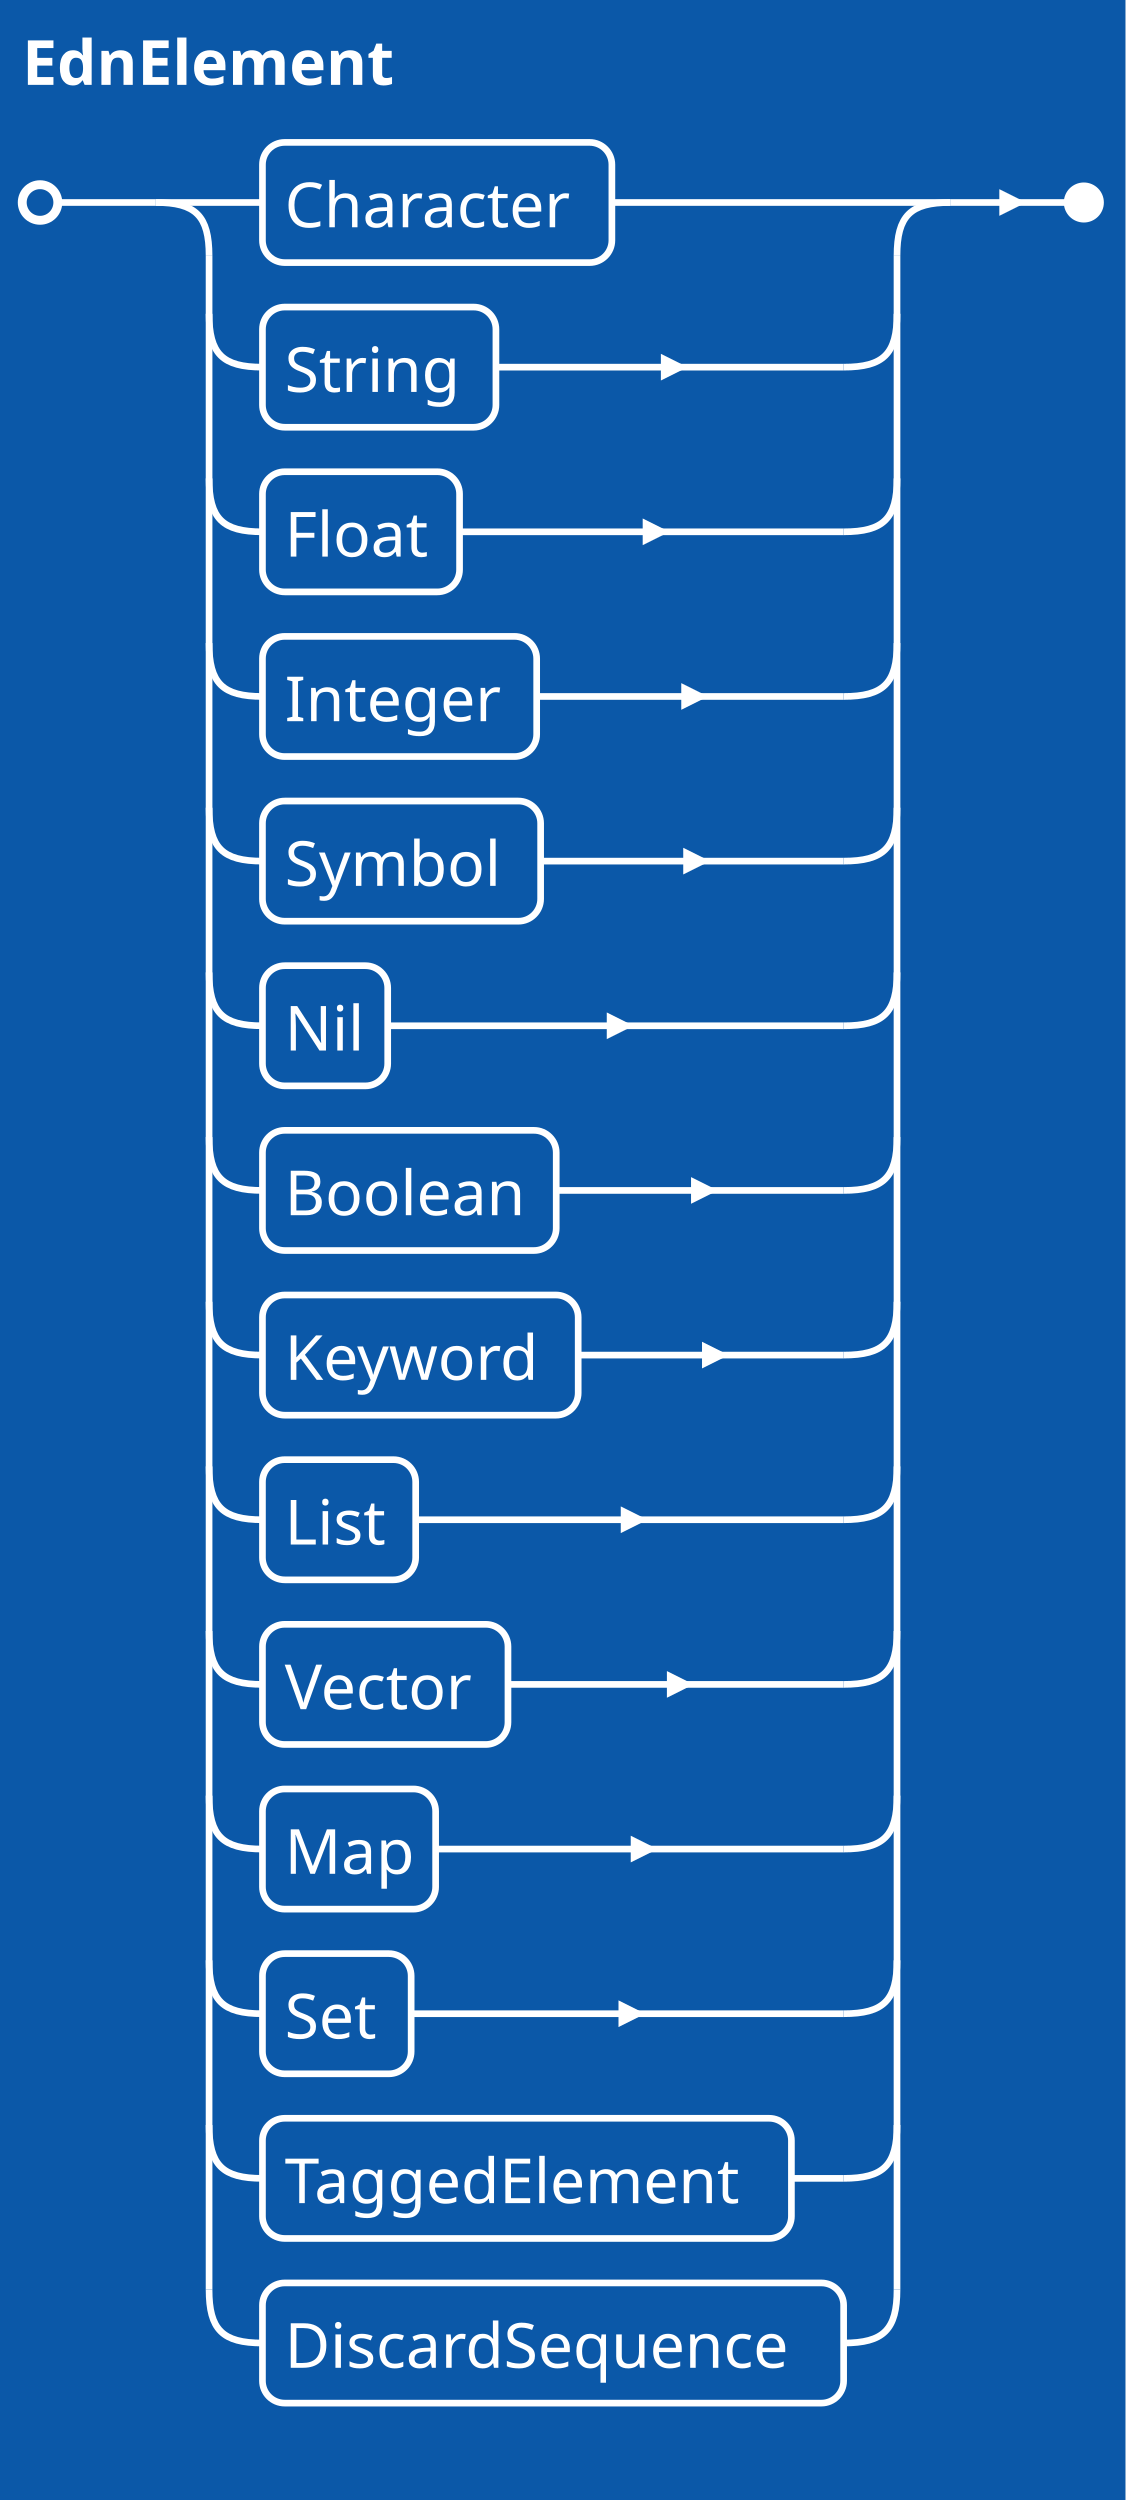
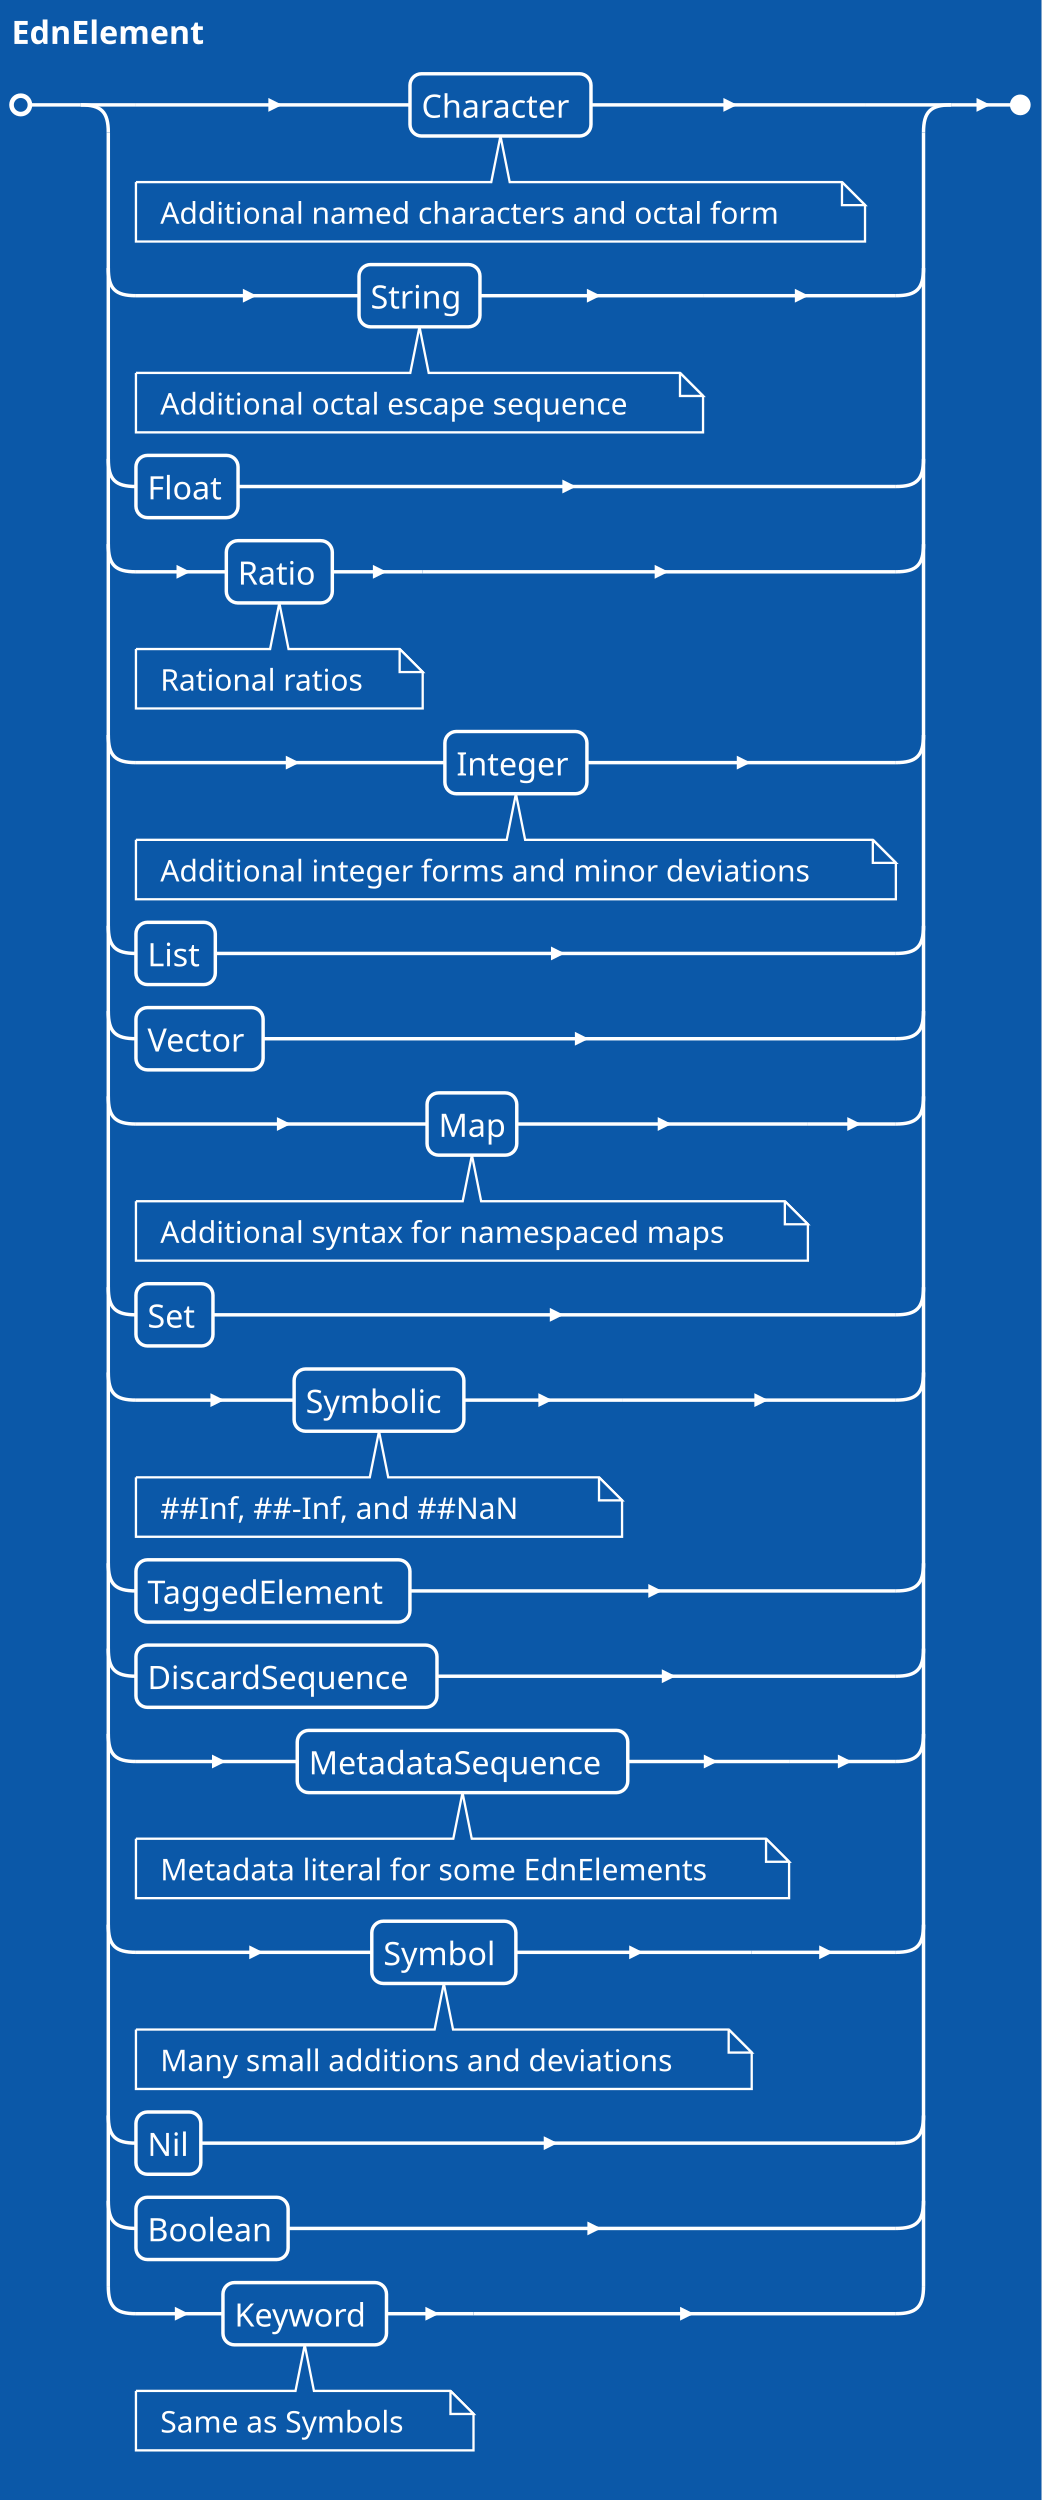
- <svg xmlns="http://www.w3.org/2000/svg" contentStyleType="text/css" data-diagram-type="EBNF" height="562px" preserveAspectRatio="none" style="width:253px;height:562px;background:#0B58A8;" version="1.1" viewBox="0 0 253 562" width="253px" zoomAndPan="magnify">
+ <svg xmlns="http://www.w3.org/2000/svg" contentStyleType="text/css" data-diagram-type="EBNF" height="1085px" preserveAspectRatio="none" style="width:452px;height:1085px;background:#0B58A8;" version="1.1" viewBox="0 0 452 1085" width="452px" zoomAndPan="magnify">
  <defs />
  <g>
-     <rect fill="#0B58A8" height="562" style="stroke:none;stroke-width:1;" width="253" x="0" y="0" />
+     <rect fill="#0B58A8" height="1085" style="stroke:none;stroke-width:1;" width="452" x="0" y="0" />
    <text fill="#FFFFFF" font-family="Verdana" font-size="14" font-weight="bold" lengthAdjust="spacing" textLength="93.434" x="5" y="19.075">EdnElement</text>
-     <rect fill="#0B58A8" height="27.015" rx="5" ry="5" style="stroke:#FFFFFF;stroke-width:1.5;" width="78.551" x="59" y="32.015" />
-     <text fill="#FFFFFF" font-family="Verdana" font-size="14" lengthAdjust="spacing" textLength="68.551" x="64" y="51.09">Character</text>
+     <rect fill="#0B58A8" height="27.015" rx="5" ry="5" style="stroke:#FFFFFF;stroke-width:1.5;" width="78.551" x="177.935" y="32.015" />
+     <text fill="#FFFFFF" font-family="Verdana" font-size="14" lengthAdjust="spacing" textLength="68.551" x="182.935" y="51.09">Character</text>
+     <path d="M59,79.029 L59,104.829 A0,0 0 0 0 59,104.829 L375.42,104.829 A0,0 0 0 0 375.42,104.829 L375.42,89.029 L365.42,79.029 L221.21,79.029 L217.21,59.029 L213.21,79.029 L59,79.029 A0,0 0 0 0 59,79.029" fill="#0B58A8" style="stroke:#FFFFFF;stroke-width:1;" />
+     <path d="M365.42,79.029 L365.42,89.029 L375.42,89.029 L365.42,79.029" fill="#0B58A8" style="stroke:#FFFFFF;stroke-width:1;" />
+     <text fill="#FFFFFF" font-family="Verdana" font-size="13" lengthAdjust="spacing" textLength="286.279" x="69.57" y="97.099">Additional named characters and octal form</text>
+     <line style="stroke:#FFFFFF;stroke-width:1.5;" x1="59" x2="177.935" y1="45.522" y2="45.522" />
+     <path d="M116.467,45.522 L116.467,42.522 L122.467,45.522 L116.467,48.522 L116.467,45.522" fill="#FFFFFF" />
+     <line style="stroke:#FFFFFF;stroke-width:1.5;" x1="256.485" x2="375.42" y1="45.522" y2="45.522" />
+     <path d="M313.953,45.522 L313.953,42.522 L319.953,45.522 L313.953,48.522 L313.953,45.522" fill="#FFFFFF" />
    <line style="stroke:#FFFFFF;stroke-width:1.5;" x1="35" x2="59" y1="45.522" y2="45.522" />
-     <line style="stroke:#FFFFFF;stroke-width:1.5;" x1="137.551" x2="213.648" y1="45.522" y2="45.522" />
-     <rect fill="#0B58A8" height="27.015" rx="5" ry="5" style="stroke:#FFFFFF;stroke-width:1.5;" width="52.485" x="59" y="69.029" />
-     <text fill="#FFFFFF" font-family="Verdana" font-size="14" lengthAdjust="spacing" textLength="42.485" x="64" y="88.105">String</text>
-     <path d="M47,70.537 C47,79.537 50,82.537 59,82.537" fill="none" style="stroke:#FFFFFF;stroke-width:1.5;" />
-     <line style="stroke:#FFFFFF;stroke-width:1.5;" x1="111.485" x2="189.648" y1="82.537" y2="82.537" />
-     <path d="M148.566,82.537 L148.566,79.537 L154.566,82.537 L148.566,85.537 L148.566,82.537" fill="#FFFFFF" />
-     <path d="M201.648,70.537 C201.648,79.537 198.648,82.537 189.648,82.537" fill="none" style="stroke:#FFFFFF;stroke-width:1.5;" />
-     <rect fill="#0B58A8" height="27.015" rx="5" ry="5" style="stroke:#FFFFFF;stroke-width:1.5;" width="44.31" x="59" y="106.044" />
-     <text fill="#FFFFFF" font-family="Verdana" font-size="14" lengthAdjust="spacing" textLength="34.31" x="64" y="125.119">Float</text>
-     <path d="M47,107.551 C47,116.551 50,119.551 59,119.551" fill="none" style="stroke:#FFFFFF;stroke-width:1.5;" />
-     <line style="stroke:#FFFFFF;stroke-width:1.5;" x1="103.31" x2="189.648" y1="119.551" y2="119.551" />
-     <path d="M144.478,119.551 L144.478,116.551 L150.478,119.551 L144.478,122.551 L144.478,119.551" fill="#FFFFFF" />
-     <path d="M201.648,107.551 C201.648,116.551 198.648,119.551 189.648,119.551" fill="none" style="stroke:#FFFFFF;stroke-width:1.5;" />
-     <rect fill="#0B58A8" height="27.015" rx="5" ry="5" style="stroke:#FFFFFF;stroke-width:1.5;" width="61.645" x="59" y="143.059" />
-     <text fill="#FFFFFF" font-family="Verdana" font-size="14" lengthAdjust="spacing" textLength="51.645" x="64" y="162.134">Integer</text>
-     <path d="M47,144.566 C47,153.566 50,156.566 59,156.566" fill="none" style="stroke:#FFFFFF;stroke-width:1.5;" />
-     <line style="stroke:#FFFFFF;stroke-width:1.5;" x1="120.645" x2="189.648" y1="156.566" y2="156.566" />
-     <path d="M153.147,156.566 L153.147,153.566 L159.147,156.566 L153.147,159.566 L153.147,156.566" fill="#FFFFFF" />
-     <path d="M201.648,144.566 C201.648,153.566 198.648,156.566 189.648,156.566" fill="none" style="stroke:#FFFFFF;stroke-width:1.5;" />
-     <rect fill="#0B58A8" height="27.015" rx="5" ry="5" style="stroke:#FFFFFF;stroke-width:1.5;" width="62.534" x="59" y="180.073" />
-     <text fill="#FFFFFF" font-family="Verdana" font-size="14" lengthAdjust="spacing" textLength="52.534" x="64" y="199.148">Symbol</text>
-     <path d="M47,181.581 C47,190.581 50,193.581 59,193.581" fill="none" style="stroke:#FFFFFF;stroke-width:1.5;" />
-     <line style="stroke:#FFFFFF;stroke-width:1.5;" x1="121.534" x2="189.648" y1="193.581" y2="193.581" />
-     <path d="M153.591,193.581 L153.591,190.581 L159.591,193.581 L153.591,196.581 L153.591,193.581" fill="#FFFFFF" />
-     <path d="M201.648,181.581 C201.648,190.581 198.648,193.581 189.648,193.581" fill="none" style="stroke:#FFFFFF;stroke-width:1.5;" />
-     <rect fill="#0B58A8" height="27.015" rx="5" ry="5" style="stroke:#FFFFFF;stroke-width:1.5;" width="28.156" x="59" y="217.088" />
-     <text fill="#FFFFFF" font-family="Verdana" font-size="14" lengthAdjust="spacing" textLength="18.156" x="64" y="236.163">Nil</text>
-     <path d="M47,218.595 C47,227.595 50,230.595 59,230.595" fill="none" style="stroke:#FFFFFF;stroke-width:1.5;" />
-     <line style="stroke:#FFFFFF;stroke-width:1.5;" x1="87.156" x2="189.648" y1="230.595" y2="230.595" />
-     <path d="M136.402,230.595 L136.402,227.595 L142.402,230.595 L136.402,233.595 L136.402,230.595" fill="#FFFFFF" />
-     <path d="M201.648,218.595 C201.648,227.595 198.648,230.595 189.648,230.595" fill="none" style="stroke:#FFFFFF;stroke-width:1.5;" />
-     <rect fill="#0B58A8" height="27.015" rx="5" ry="5" style="stroke:#FFFFFF;stroke-width:1.5;" width="66.041" x="59" y="254.102" />
-     <text fill="#FFFFFF" font-family="Verdana" font-size="14" lengthAdjust="spacing" textLength="56.041" x="64" y="273.178">Boolean</text>
-     <path d="M47,255.61 C47,264.61 50,267.61 59,267.61" fill="none" style="stroke:#FFFFFF;stroke-width:1.5;" />
-     <line style="stroke:#FFFFFF;stroke-width:1.5;" x1="125.041" x2="189.648" y1="267.61" y2="267.61" />
-     <path d="M155.344,267.61 L155.344,264.61 L161.344,267.61 L155.344,270.61 L155.344,267.61" fill="#FFFFFF" />
-     <path d="M201.648,255.61 C201.648,264.61 198.648,267.61 189.648,267.61" fill="none" style="stroke:#FFFFFF;stroke-width:1.5;" />
-     <rect fill="#0B58A8" height="27.015" rx="5" ry="5" style="stroke:#FFFFFF;stroke-width:1.5;" width="70.977" x="59" y="291.117" />
-     <text fill="#FFFFFF" font-family="Verdana" font-size="14" lengthAdjust="spacing" textLength="60.977" x="64" y="310.192">Keyword</text>
-     <path d="M47,292.625 C47,301.625 50,304.625 59,304.625" fill="none" style="stroke:#FFFFFF;stroke-width:1.5;" />
-     <line style="stroke:#FFFFFF;stroke-width:1.5;" x1="129.977" x2="189.648" y1="304.625" y2="304.625" />
-     <path d="M157.812,304.625 L157.812,301.625 L163.812,304.625 L157.812,307.625 L157.812,304.625" fill="#FFFFFF" />
-     <path d="M201.648,292.625 C201.648,301.625 198.648,304.625 189.648,304.625" fill="none" style="stroke:#FFFFFF;stroke-width:1.5;" />
-     <rect fill="#0B58A8" height="27.015" rx="5" ry="5" style="stroke:#FFFFFF;stroke-width:1.5;" width="34.445" x="59" y="328.132" />
-     <text fill="#FFFFFF" font-family="Verdana" font-size="14" lengthAdjust="spacing" textLength="24.445" x="64" y="347.207">List</text>
-     <path d="M47,329.639 C47,338.639 50,341.639 59,341.639" fill="none" style="stroke:#FFFFFF;stroke-width:1.5;" />
-     <line style="stroke:#FFFFFF;stroke-width:1.5;" x1="93.445" x2="189.648" y1="341.639" y2="341.639" />
-     <path d="M139.546,341.639 L139.546,338.639 L145.546,341.639 L139.546,344.639 L139.546,341.639" fill="#FFFFFF" />
-     <path d="M201.648,329.639 C201.648,338.639 198.648,341.639 189.648,341.639" fill="none" style="stroke:#FFFFFF;stroke-width:1.5;" />
-     <rect fill="#0B58A8" height="27.015" rx="5" ry="5" style="stroke:#FFFFFF;stroke-width:1.5;" width="55.192" x="59" y="365.147" />
-     <text fill="#FFFFFF" font-family="Verdana" font-size="14" lengthAdjust="spacing" textLength="45.192" x="64" y="384.222">Vector</text>
-     <path d="M47,366.654 C47,375.654 50,378.654 59,378.654" fill="none" style="stroke:#FFFFFF;stroke-width:1.5;" />
-     <line style="stroke:#FFFFFF;stroke-width:1.5;" x1="114.192" x2="189.648" y1="378.654" y2="378.654" />
-     <path d="M149.92,378.654 L149.92,375.654 L155.92,378.654 L149.92,381.654 L149.92,378.654" fill="#FFFFFF" />
-     <path d="M201.648,366.654 C201.648,375.654 198.648,378.654 189.648,378.654" fill="none" style="stroke:#FFFFFF;stroke-width:1.5;" />
-     <rect fill="#0B58A8" height="27.015" rx="5" ry="5" style="stroke:#FFFFFF;stroke-width:1.5;" width="38.93" x="59" y="402.161" />
-     <text fill="#FFFFFF" font-family="Verdana" font-size="14" lengthAdjust="spacing" textLength="28.93" x="64" y="421.236">Map</text>
-     <path d="M47,403.668 C47,412.668 50,415.668 59,415.668" fill="none" style="stroke:#FFFFFF;stroke-width:1.5;" />
-     <line style="stroke:#FFFFFF;stroke-width:1.5;" x1="97.93" x2="189.648" y1="415.668" y2="415.668" />
-     <path d="M141.789,415.668 L141.789,412.668 L147.789,415.668 L141.789,418.668 L141.789,415.668" fill="#FFFFFF" />
-     <path d="M201.648,403.668 C201.648,412.668 198.648,415.668 189.648,415.668" fill="none" style="stroke:#FFFFFF;stroke-width:1.5;" />
-     <rect fill="#0B58A8" height="27.015" rx="5" ry="5" style="stroke:#FFFFFF;stroke-width:1.5;" width="33.427" x="59" y="439.176" />
-     <text fill="#FFFFFF" font-family="Verdana" font-size="14" lengthAdjust="spacing" textLength="23.427" x="64" y="458.251">Set</text>
-     <path d="M47,440.683 C47,449.683 50,452.683 59,452.683" fill="none" style="stroke:#FFFFFF;stroke-width:1.5;" />
-     <line style="stroke:#FFFFFF;stroke-width:1.5;" x1="92.427" x2="189.648" y1="452.683" y2="452.683" />
-     <path d="M139.037,452.683 L139.037,449.683 L145.037,452.683 L139.037,455.683 L139.037,452.683" fill="#FFFFFF" />
-     <path d="M201.648,440.683 C201.648,449.683 198.648,452.683 189.648,452.683" fill="none" style="stroke:#FFFFFF;stroke-width:1.5;" />
-     <rect fill="#0B58A8" height="27.015" rx="5" ry="5" style="stroke:#FFFFFF;stroke-width:1.5;" width="118.91" x="59" y="476.19" />
-     <text fill="#FFFFFF" font-family="Verdana" font-size="14" lengthAdjust="spacing" textLength="108.91" x="64" y="495.266">TaggedElement</text>
-     <path d="M47,477.698 C47,486.698 50,489.698 59,489.698" fill="none" style="stroke:#FFFFFF;stroke-width:1.5;" />
-     <line style="stroke:#FFFFFF;stroke-width:1.5;" x1="177.91" x2="189.648" y1="489.698" y2="489.698" />
-     <path d="M201.648,477.698 C201.648,486.698 198.648,489.698 189.648,489.698" fill="none" style="stroke:#FFFFFF;stroke-width:1.5;" />
-     <rect fill="#0B58A8" height="27.015" rx="5" ry="5" style="stroke:#FFFFFF;stroke-width:1.5;" width="130.648" x="59" y="513.205" />
-     <text fill="#FFFFFF" font-family="Verdana" font-size="14" lengthAdjust="spacing" textLength="120.647" x="64" y="532.28">DiscardSequence</text>
-     <line style="stroke:#FFFFFF;stroke-width:1.5;" x1="189.648" x2="189.648" y1="526.712" y2="526.712" />
-     <path d="M47,514.712 C47,523.712 50,526.712 59,526.712" fill="none" style="stroke:#FFFFFF;stroke-width:1.5;" />
-     <line style="stroke:#FFFFFF;stroke-width:1.5;" x1="47" x2="47" y1="57.522" y2="514.712" />
+     <line style="stroke:#FFFFFF;stroke-width:1.5;" x1="375.42" x2="412.807" y1="45.522" y2="45.522" />
+     <rect fill="#0B58A8" height="27.015" rx="5" ry="5" style="stroke:#FFFFFF;stroke-width:1.5;" width="52.485" x="155.817" y="114.829" />
+     <text fill="#FFFFFF" font-family="Verdana" font-size="14" lengthAdjust="spacing" textLength="42.485" x="160.817" y="133.904">String</text>
+     <path d="M59,161.843 L59,187.643 A0,0 0 0 0 59,187.643 L305.12,187.643 A0,0 0 0 0 305.12,187.643 L305.12,171.843 L295.12,161.843 L186.06,161.843 L182.06,141.843 L178.06,161.843 L59,161.843 A0,0 0 0 0 59,161.843" fill="#0B58A8" style="stroke:#FFFFFF;stroke-width:1;" />
+     <path d="M295.12,161.843 L295.12,171.843 L305.12,171.843 L295.12,161.843" fill="#0B58A8" style="stroke:#FFFFFF;stroke-width:1;" />
+     <text fill="#FFFFFF" font-family="Verdana" font-size="13" lengthAdjust="spacing" textLength="215.979" x="69.57" y="179.913">Additional octal escape sequence</text>
+     <line style="stroke:#FFFFFF;stroke-width:1.5;" x1="59" x2="155.817" y1="128.336" y2="128.336" />
+     <path d="M105.409,128.336 L105.409,125.336 L111.409,128.336 L105.409,131.336 L105.409,128.336" fill="#FFFFFF" />
+     <line style="stroke:#FFFFFF;stroke-width:1.5;" x1="208.303" x2="305.12" y1="128.336" y2="128.336" />
+     <path d="M254.711,128.336 L254.711,125.336 L260.711,128.336 L254.711,131.336 L254.711,128.336" fill="#FFFFFF" />
+     <path d="M47,116.336 C47,125.336 50,128.336 59,128.336" fill="none" style="stroke:#FFFFFF;stroke-width:1.5;" />
+     <line style="stroke:#FFFFFF;stroke-width:1.5;" x1="305.12" x2="388.807" y1="128.336" y2="128.336" />
+     <path d="M344.963,128.336 L344.963,125.336 L350.963,128.336 L344.963,131.336 L344.963,128.336" fill="#FFFFFF" />
+     <path d="M400.807,116.336 C400.807,125.336 397.807,128.336 388.807,128.336" fill="none" style="stroke:#FFFFFF;stroke-width:1.5;" />
+     <rect fill="#0B58A8" height="27.015" rx="5" ry="5" style="stroke:#FFFFFF;stroke-width:1.5;" width="44.31" x="59" y="197.643" />
+     <text fill="#FFFFFF" font-family="Verdana" font-size="14" lengthAdjust="spacing" textLength="34.31" x="64" y="216.718">Float</text>
+     <path d="M47,199.15 C47,208.15 50,211.15 59,211.15" fill="none" style="stroke:#FFFFFF;stroke-width:1.5;" />
+     <line style="stroke:#FFFFFF;stroke-width:1.5;" x1="103.31" x2="388.807" y1="211.15" y2="211.15" />
+     <path d="M244.058,211.15 L244.058,208.15 L250.058,211.15 L244.058,214.15 L244.058,211.15" fill="#FFFFFF" />
+     <path d="M400.807,199.15 C400.807,208.15 397.807,211.15 388.807,211.15" fill="none" style="stroke:#FFFFFF;stroke-width:1.5;" />
+     <rect fill="#0B58A8" height="27.015" rx="5" ry="5" style="stroke:#FFFFFF;stroke-width:1.5;" width="45.998" x="98.225" y="234.657" />
+     <text fill="#FFFFFF" font-family="Verdana" font-size="14" lengthAdjust="spacing" textLength="35.998" x="103.225" y="253.732">Ratio</text>
+     <path d="M59,281.672 L59,307.471 A0,0 0 0 0 59,307.471 L183.448,307.471 A0,0 0 0 0 183.448,307.471 L183.448,291.672 L173.448,281.672 L125.224,281.672 L121.224,261.672 L117.224,281.672 L59,281.672 A0,0 0 0 0 59,281.672" fill="#0B58A8" style="stroke:#FFFFFF;stroke-width:1;" />
+     <path d="M173.448,281.672 L173.448,291.672 L183.448,291.672 L173.448,281.672" fill="#0B58A8" style="stroke:#FFFFFF;stroke-width:1;" />
+     <text fill="#FFFFFF" font-family="Verdana" font-size="13" lengthAdjust="spacing" textLength="94.307" x="69.57" y="299.742">Rational ratios</text>
+     <line style="stroke:#FFFFFF;stroke-width:1.5;" x1="59" x2="98.225" y1="248.165" y2="248.165" />
+     <path d="M76.612,248.165 L76.612,245.165 L82.612,248.165 L76.612,251.165 L76.612,248.165" fill="#FFFFFF" />
+     <line style="stroke:#FFFFFF;stroke-width:1.5;" x1="144.223" x2="183.448" y1="248.165" y2="248.165" />
+     <path d="M161.835,248.165 L161.835,245.165 L167.835,248.165 L161.835,251.165 L161.835,248.165" fill="#FFFFFF" />
+     <path d="M47,236.165 C47,245.165 50,248.165 59,248.165" fill="none" style="stroke:#FFFFFF;stroke-width:1.5;" />
+     <line style="stroke:#FFFFFF;stroke-width:1.5;" x1="183.448" x2="388.807" y1="248.165" y2="248.165" />
+     <path d="M284.127,248.165 L284.127,245.165 L290.127,248.165 L284.127,251.165 L284.127,248.165" fill="#FFFFFF" />
+     <path d="M400.807,236.165 C400.807,245.165 397.807,248.165 388.807,248.165" fill="none" style="stroke:#FFFFFF;stroke-width:1.5;" />
+     <rect fill="#0B58A8" height="27.015" rx="5" ry="5" style="stroke:#FFFFFF;stroke-width:1.5;" width="61.645" x="193.081" y="317.471" />
+     <text fill="#FFFFFF" font-family="Verdana" font-size="14" lengthAdjust="spacing" textLength="51.645" x="198.081" y="336.546">Integer</text>
+     <path d="M59,364.486 L59,390.285 A0,0 0 0 0 59,390.285 L388.807,390.285 A0,0 0 0 0 388.807,390.285 L388.807,374.486 L378.807,364.486 L227.904,364.486 L223.904,344.486 L219.904,364.486 L59,364.486 A0,0 0 0 0 59,364.486" fill="#0B58A8" style="stroke:#FFFFFF;stroke-width:1;" />
+     <path d="M378.807,364.486 L378.807,374.486 L388.807,374.486 L378.807,364.486" fill="#0B58A8" style="stroke:#FFFFFF;stroke-width:1;" />
+     <text fill="#FFFFFF" font-family="Verdana" font-size="13" lengthAdjust="spacing" textLength="299.666" x="69.57" y="382.556">Additional integer forms and minor deviations</text>
+     <line style="stroke:#FFFFFF;stroke-width:1.5;" x1="59" x2="193.081" y1="330.978" y2="330.978" />
+     <path d="M124.04,330.978 L124.04,327.978 L130.04,330.978 L124.04,333.978 L124.04,330.978" fill="#FFFFFF" />
+     <line style="stroke:#FFFFFF;stroke-width:1.5;" x1="254.726" x2="388.807" y1="330.978" y2="330.978" />
+     <path d="M319.767,330.978 L319.767,327.978 L325.767,330.978 L319.767,333.978 L319.767,330.978" fill="#FFFFFF" />
+     <path d="M47,318.978 C47,327.978 50,330.978 59,330.978" fill="none" style="stroke:#FFFFFF;stroke-width:1.5;" />
+     <line style="stroke:#FFFFFF;stroke-width:1.5;" x1="388.807" x2="388.807" y1="330.978" y2="330.978" />
+     <path d="M400.807,318.978 C400.807,327.978 397.807,330.978 388.807,330.978" fill="none" style="stroke:#FFFFFF;stroke-width:1.5;" />
+     <rect fill="#0B58A8" height="27.015" rx="5" ry="5" style="stroke:#FFFFFF;stroke-width:1.5;" width="34.445" x="59" y="400.285" />
+     <text fill="#FFFFFF" font-family="Verdana" font-size="14" lengthAdjust="spacing" textLength="24.445" x="64" y="419.36">List</text>
+     <path d="M47,401.793 C47,410.793 50,413.793 59,413.793" fill="none" style="stroke:#FFFFFF;stroke-width:1.5;" />
+     <line style="stroke:#FFFFFF;stroke-width:1.5;" x1="93.445" x2="388.807" y1="413.793" y2="413.793" />
+     <path d="M239.126,413.793 L239.126,410.793 L245.126,413.793 L239.126,416.793 L239.126,413.793" fill="#FFFFFF" />
+     <path d="M400.807,401.793 C400.807,410.793 397.807,413.793 388.807,413.793" fill="none" style="stroke:#FFFFFF;stroke-width:1.5;" />
+     <rect fill="#0B58A8" height="27.015" rx="5" ry="5" style="stroke:#FFFFFF;stroke-width:1.5;" width="55.192" x="59" y="437.3" />
+     <text fill="#FFFFFF" font-family="Verdana" font-size="14" lengthAdjust="spacing" textLength="45.192" x="64" y="456.375">Vector</text>
+     <path d="M47,438.807 C47,447.807 50,450.807 59,450.807" fill="none" style="stroke:#FFFFFF;stroke-width:1.5;" />
+     <line style="stroke:#FFFFFF;stroke-width:1.5;" x1="114.192" x2="388.807" y1="450.807" y2="450.807" />
+     <path d="M249.5,450.807 L249.5,447.807 L255.5,450.807 L249.5,453.807 L249.5,450.807" fill="#FFFFFF" />
+     <path d="M400.807,438.807 C400.807,447.807 397.807,450.807 388.807,450.807" fill="none" style="stroke:#FFFFFF;stroke-width:1.5;" />
+     <rect fill="#0B58A8" height="27.015" rx="5" ry="5" style="stroke:#FFFFFF;stroke-width:1.5;" width="38.93" x="185.348" y="474.315" />
+     <text fill="#FFFFFF" font-family="Verdana" font-size="14" lengthAdjust="spacing" textLength="28.93" x="190.348" y="493.39">Map</text>
+     <path d="M59,521.329 L59,547.128 A0,0 0 0 0 59,547.128 L350.626,547.128 A0,0 0 0 0 350.626,547.128 L350.626,531.329 L340.626,521.329 L208.813,521.329 L204.813,501.329 L200.813,521.329 L59,521.329 A0,0 0 0 0 59,521.329" fill="#0B58A8" style="stroke:#FFFFFF;stroke-width:1;" />
+     <path d="M340.626,521.329 L340.626,531.329 L350.626,531.329 L340.626,521.329" fill="#0B58A8" style="stroke:#FFFFFF;stroke-width:1;" />
+     <text fill="#FFFFFF" font-family="Verdana" font-size="13" lengthAdjust="spacing" textLength="261.485" x="69.57" y="539.399">Additional syntax for namespaced maps</text>
+     <line style="stroke:#FFFFFF;stroke-width:1.5;" x1="59" x2="185.348" y1="487.822" y2="487.822" />
+     <path d="M120.174,487.822 L120.174,484.822 L126.174,487.822 L120.174,490.822 L120.174,487.822" fill="#FFFFFF" />
+     <line style="stroke:#FFFFFF;stroke-width:1.5;" x1="224.278" x2="350.626" y1="487.822" y2="487.822" />
+     <path d="M285.452,487.822 L285.452,484.822 L291.452,487.822 L285.452,490.822 L285.452,487.822" fill="#FFFFFF" />
+     <path d="M47,475.822 C47,484.822 50,487.822 59,487.822" fill="none" style="stroke:#FFFFFF;stroke-width:1.5;" />
+     <line style="stroke:#FFFFFF;stroke-width:1.5;" x1="350.626" x2="388.807" y1="487.822" y2="487.822" />
+     <path d="M367.717,487.822 L367.717,484.822 L373.717,487.822 L367.717,490.822 L367.717,487.822" fill="#FFFFFF" />
+     <path d="M400.807,475.822 C400.807,484.822 397.807,487.822 388.807,487.822" fill="none" style="stroke:#FFFFFF;stroke-width:1.5;" />
+     <rect fill="#0B58A8" height="27.015" rx="5" ry="5" style="stroke:#FFFFFF;stroke-width:1.5;" width="33.427" x="59" y="557.128" />
+     <text fill="#FFFFFF" font-family="Verdana" font-size="14" lengthAdjust="spacing" textLength="23.427" x="64" y="576.204">Set</text>
+     <path d="M47,558.636 C47,567.636 50,570.636 59,570.636" fill="none" style="stroke:#FFFFFF;stroke-width:1.5;" />
+     <line style="stroke:#FFFFFF;stroke-width:1.5;" x1="92.427" x2="388.807" y1="570.636" y2="570.636" />
+     <path d="M238.617,570.636 L238.617,567.636 L244.617,570.636 L238.617,573.636 L238.617,570.636" fill="#FFFFFF" />
+     <path d="M400.807,558.636 C400.807,567.636 397.807,570.636 388.807,570.636" fill="none" style="stroke:#FFFFFF;stroke-width:1.5;" />
+     <rect fill="#0B58A8" height="27.015" rx="5" ry="5" style="stroke:#FFFFFF;stroke-width:1.5;" width="73.67" x="127.651" y="594.143" />
+     <text fill="#FFFFFF" font-family="Verdana" font-size="14" lengthAdjust="spacing" textLength="63.67" x="132.651" y="613.218">Symbolic</text>
+     <path d="M59,641.158 L59,666.957 A0,0 0 0 0 59,666.957 L269.973,666.957 A0,0 0 0 0 269.973,666.957 L269.973,651.158 L259.973,641.158 L168.486,641.158 L164.486,621.158 L160.486,641.158 L59,641.158 A0,0 0 0 0 59,641.158" fill="#0B58A8" style="stroke:#FFFFFF;stroke-width:1;" />
+     <path d="M259.973,641.158 L259.973,651.158 L269.973,651.158 L259.973,641.158" fill="#0B58A8" style="stroke:#FFFFFF;stroke-width:1;" />
+     <text fill="#FFFFFF" font-family="Verdana" font-size="13" lengthAdjust="spacing" textLength="180.832" x="69.57" y="659.227">##Inf, ##-Inf, and ##NaN</text>
+     <line style="stroke:#FFFFFF;stroke-width:1.5;" x1="59" x2="127.651" y1="607.65" y2="607.65" />
+     <path d="M91.326,607.65 L91.326,604.65 L97.326,607.65 L91.326,610.65 L91.326,607.65" fill="#FFFFFF" />
+     <line style="stroke:#FFFFFF;stroke-width:1.5;" x1="201.321" x2="269.973" y1="607.65" y2="607.65" />
+     <path d="M233.647,607.65 L233.647,604.65 L239.647,607.65 L233.647,610.65 L233.647,607.65" fill="#FFFFFF" />
+     <path d="M47,595.65 C47,604.65 50,607.65 59,607.65" fill="none" style="stroke:#FFFFFF;stroke-width:1.5;" />
+     <line style="stroke:#FFFFFF;stroke-width:1.5;" x1="269.973" x2="388.807" y1="607.65" y2="607.65" />
+     <path d="M327.39,607.65 L327.39,604.65 L333.39,607.65 L327.39,610.65 L327.39,607.65" fill="#FFFFFF" />
+     <path d="M400.807,595.65 C400.807,604.65 397.807,607.65 388.807,607.65" fill="none" style="stroke:#FFFFFF;stroke-width:1.5;" />
+     <rect fill="#0B58A8" height="27.015" rx="5" ry="5" style="stroke:#FFFFFF;stroke-width:1.5;" width="118.91" x="59" y="676.957" />
+     <text fill="#FFFFFF" font-family="Verdana" font-size="14" lengthAdjust="spacing" textLength="108.91" x="64" y="696.032">TaggedElement</text>
+     <path d="M47,678.464 C47,687.464 50,690.464 59,690.464" fill="none" style="stroke:#FFFFFF;stroke-width:1.5;" />
+     <line style="stroke:#FFFFFF;stroke-width:1.5;" x1="177.91" x2="388.807" y1="690.464" y2="690.464" />
+     <path d="M281.359,690.464 L281.359,687.464 L287.359,690.464 L281.359,693.464 L281.359,690.464" fill="#FFFFFF" />
+     <path d="M400.807,678.464 C400.807,687.464 397.807,690.464 388.807,690.464" fill="none" style="stroke:#FFFFFF;stroke-width:1.5;" />
+     <rect fill="#0B58A8" height="27.015" rx="5" ry="5" style="stroke:#FFFFFF;stroke-width:1.5;" width="130.648" x="59" y="713.972" />
+     <text fill="#FFFFFF" font-family="Verdana" font-size="14" lengthAdjust="spacing" textLength="120.647" x="64" y="733.047">DiscardSequence</text>
+     <path d="M47,715.479 C47,724.479 50,727.479 59,727.479" fill="none" style="stroke:#FFFFFF;stroke-width:1.5;" />
+     <line style="stroke:#FFFFFF;stroke-width:1.5;" x1="189.648" x2="388.807" y1="727.479" y2="727.479" />
+     <path d="M287.227,727.479 L287.227,724.479 L293.227,727.479 L287.227,730.479 L287.227,727.479" fill="#FFFFFF" />
+     <path d="M400.807,715.479 C400.807,724.479 397.807,727.479 388.807,727.479" fill="none" style="stroke:#FFFFFF;stroke-width:1.5;" />
+     <rect fill="#0B58A8" height="27.015" rx="5" ry="5" style="stroke:#FFFFFF;stroke-width:1.5;" width="143.444" x="129.009" y="750.986" />
+     <text fill="#FFFFFF" font-family="Verdana" font-size="14" lengthAdjust="spacing" textLength="133.444" x="134.009" y="770.062">MetadataSequence</text>
+     <path d="M59,798.001 L59,823.8 A0,0 0 0 0 59,823.8 L342.463,823.8 A0,0 0 0 0 342.463,823.8 L342.463,808.001 L332.463,798.001 L204.731,798.001 L200.731,778.001 L196.731,798.001 L59,798.001 A0,0 0 0 0 59,798.001" fill="#0B58A8" style="stroke:#FFFFFF;stroke-width:1;" />
+     <path d="M332.463,798.001 L332.463,808.001 L342.463,808.001 L332.463,798.001" fill="#0B58A8" style="stroke:#FFFFFF;stroke-width:1;" />
+     <text fill="#FFFFFF" font-family="Verdana" font-size="13" lengthAdjust="spacing" textLength="253.322" x="69.57" y="816.071">Metadata literal for some EdnElements</text>
+     <line style="stroke:#FFFFFF;stroke-width:1.5;" x1="59" x2="129.009" y1="764.494" y2="764.494" />
+     <path d="M92.005,764.494 L92.005,761.494 L98.005,764.494 L92.005,767.494 L92.005,764.494" fill="#FFFFFF" />
+     <line style="stroke:#FFFFFF;stroke-width:1.5;" x1="272.454" x2="342.463" y1="764.494" y2="764.494" />
+     <path d="M305.458,764.494 L305.458,761.494 L311.458,764.494 L305.458,767.494 L305.458,764.494" fill="#FFFFFF" />
+     <path d="M47,752.494 C47,761.494 50,764.494 59,764.494" fill="none" style="stroke:#FFFFFF;stroke-width:1.5;" />
+     <line style="stroke:#FFFFFF;stroke-width:1.5;" x1="342.463" x2="388.807" y1="764.494" y2="764.494" />
+     <path d="M363.635,764.494 L363.635,761.494 L369.635,764.494 L363.635,767.494 L363.635,764.494" fill="#FFFFFF" />
+     <path d="M400.807,752.494 C400.807,761.494 397.807,764.494 388.807,764.494" fill="none" style="stroke:#FFFFFF;stroke-width:1.5;" />
+     <rect fill="#0B58A8" height="27.015" rx="5" ry="5" style="stroke:#FFFFFF;stroke-width:1.5;" width="62.534" x="161.355" y="833.8" />
+     <text fill="#FFFFFF" font-family="Verdana" font-size="14" lengthAdjust="spacing" textLength="52.534" x="166.355" y="852.875">Symbol</text>
+     <path d="M59,880.815 L59,906.614 A0,0 0 0 0 59,906.614 L326.245,906.614 A0,0 0 0 0 326.245,906.614 L326.245,890.815 L316.245,880.815 L196.622,880.815 L192.622,860.815 L188.622,880.815 L59,880.815 A0,0 0 0 0 59,880.815" fill="#0B58A8" style="stroke:#FFFFFF;stroke-width:1;" />
+     <path d="M316.245,880.815 L316.245,890.815 L326.245,890.815 L316.245,880.815" fill="#0B58A8" style="stroke:#FFFFFF;stroke-width:1;" />
+     <text fill="#FFFFFF" font-family="Verdana" font-size="13" lengthAdjust="spacing" textLength="237.104" x="69.57" y="898.885">Many small additions and deviations</text>
+     <line style="stroke:#FFFFFF;stroke-width:1.5;" x1="59" x2="161.355" y1="847.308" y2="847.308" />
+     <path d="M108.178,847.308 L108.178,844.308 L114.178,847.308 L108.178,850.308 L108.178,847.308" fill="#FFFFFF" />
+     <line style="stroke:#FFFFFF;stroke-width:1.5;" x1="223.889" x2="326.245" y1="847.308" y2="847.308" />
+     <path d="M273.067,847.308 L273.067,844.308 L279.067,847.308 L273.067,850.308 L273.067,847.308" fill="#FFFFFF" />
+     <path d="M47,835.308 C47,844.308 50,847.308 59,847.308" fill="none" style="stroke:#FFFFFF;stroke-width:1.5;" />
+     <line style="stroke:#FFFFFF;stroke-width:1.5;" x1="326.245" x2="388.807" y1="847.308" y2="847.308" />
+     <path d="M355.526,847.308 L355.526,844.308 L361.526,847.308 L355.526,850.308 L355.526,847.308" fill="#FFFFFF" />
+     <path d="M400.807,835.308 C400.807,844.308 397.807,847.308 388.807,847.308" fill="none" style="stroke:#FFFFFF;stroke-width:1.5;" />
+     <rect fill="#0B58A8" height="27.015" rx="5" ry="5" style="stroke:#FFFFFF;stroke-width:1.5;" width="28.156" x="59" y="916.614" />
+     <text fill="#FFFFFF" font-family="Verdana" font-size="14" lengthAdjust="spacing" textLength="18.156" x="64" y="935.689">Nil</text>
+     <path d="M47,918.122 C47,927.122 50,930.122 59,930.122" fill="none" style="stroke:#FFFFFF;stroke-width:1.5;" />
+     <line style="stroke:#FFFFFF;stroke-width:1.5;" x1="87.156" x2="388.807" y1="930.122" y2="930.122" />
+     <path d="M235.982,930.122 L235.982,927.122 L241.982,930.122 L235.982,933.122 L235.982,930.122" fill="#FFFFFF" />
+     <path d="M400.807,918.122 C400.807,927.122 397.807,930.122 388.807,930.122" fill="none" style="stroke:#FFFFFF;stroke-width:1.5;" />
+     <rect fill="#0B58A8" height="27.015" rx="5" ry="5" style="stroke:#FFFFFF;stroke-width:1.5;" width="66.041" x="59" y="953.629" />
+     <text fill="#FFFFFF" font-family="Verdana" font-size="14" lengthAdjust="spacing" textLength="56.041" x="64" y="972.704">Boolean</text>
+     <path d="M47,955.136 C47,964.136 50,967.136 59,967.136" fill="none" style="stroke:#FFFFFF;stroke-width:1.5;" />
+     <line style="stroke:#FFFFFF;stroke-width:1.5;" x1="125.041" x2="388.807" y1="967.136" y2="967.136" />
+     <path d="M254.924,967.136 L254.924,964.136 L260.924,967.136 L254.924,970.136 L254.924,967.136" fill="#FFFFFF" />
+     <path d="M400.807,955.136 C400.807,964.136 397.807,967.136 388.807,967.136" fill="none" style="stroke:#FFFFFF;stroke-width:1.5;" />
+     <rect fill="#0B58A8" height="27.015" rx="5" ry="5" style="stroke:#FFFFFF;stroke-width:1.5;" width="70.977" x="96.761" y="990.644" />
+     <text fill="#FFFFFF" font-family="Verdana" font-size="14" lengthAdjust="spacing" textLength="60.977" x="101.761" y="1009.719">Keyword</text>
+     <path d="M59,1037.658 L59,1063.457 A0,0 0 0 0 59,1063.457 L205.5,1063.457 A0,0 0 0 0 205.5,1063.457 L205.5,1047.658 L195.5,1037.658 L136.25,1037.658 L132.25,1017.658 L128.25,1037.658 L59,1037.658 A0,0 0 0 0 59,1037.658" fill="#0B58A8" style="stroke:#FFFFFF;stroke-width:1;" />
+     <path d="M195.5,1037.658 L195.5,1047.658 L205.5,1047.658 L195.5,1037.658" fill="#0B58A8" style="stroke:#FFFFFF;stroke-width:1;" />
+     <text fill="#FFFFFF" font-family="Verdana" font-size="13" lengthAdjust="spacing" textLength="116.359" x="69.57" y="1055.728">Same as Symbols</text>
+     <line style="stroke:#FFFFFF;stroke-width:1.5;" x1="59" x2="96.761" y1="1004.151" y2="1004.151" />
+     <path d="M75.881,1004.151 L75.881,1001.151 L81.881,1004.151 L75.881,1007.151 L75.881,1004.151" fill="#FFFFFF" />
+     <line style="stroke:#FFFFFF;stroke-width:1.5;" x1="167.738" x2="205.5" y1="1004.151" y2="1004.151" />
+     <path d="M184.619,1004.151 L184.619,1001.151 L190.619,1004.151 L184.619,1007.151 L184.619,1004.151" fill="#FFFFFF" />
+     <line style="stroke:#FFFFFF;stroke-width:1.5;" x1="205.5" x2="388.807" y1="1004.151" y2="1004.151" />
+     <path d="M295.153,1004.151 L295.153,1001.151 L301.153,1004.151 L295.153,1007.151 L295.153,1004.151" fill="#FFFFFF" />
+     <path d="M47,992.151 C47,1001.151 50,1004.151 59,1004.151" fill="none" style="stroke:#FFFFFF;stroke-width:1.5;" />
+     <line style="stroke:#FFFFFF;stroke-width:1.5;" x1="47" x2="47" y1="57.522" y2="992.151" />
    <path d="M35,45.522 C44,45.522 47,48.522 47,57.522" fill="none" style="stroke:#FFFFFF;stroke-width:1.5;" />
-     <path d="M201.648,514.712 C201.648,523.712 198.648,526.712 189.648,526.712" fill="none" style="stroke:#FFFFFF;stroke-width:1.5;" />
-     <line style="stroke:#FFFFFF;stroke-width:1.5;" x1="201.648" x2="201.648" y1="57.522" y2="514.712" />
-     <path d="M201.648,57.522 C201.648,48.522 204.648,45.522 213.648,45.522" fill="none" style="stroke:#FFFFFF;stroke-width:1.5;" />
+     <path d="M400.807,992.151 C400.807,1001.151 397.807,1004.151 388.807,1004.151" fill="none" style="stroke:#FFFFFF;stroke-width:1.5;" />
+     <line style="stroke:#FFFFFF;stroke-width:1.5;" x1="400.807" x2="400.807" y1="57.522" y2="992.151" />
+     <path d="M400.807,57.522 C400.807,48.522 403.807,45.522 412.807,45.522" fill="none" style="stroke:#FFFFFF;stroke-width:1.5;" />
    <ellipse cx="9" cy="45.522" fill="none" rx="4" ry="4" style="stroke:#FFFFFF;stroke-width:2;" />
-     <ellipse cx="243.648" cy="45.522" fill="#FFFFFF" rx="4" ry="4" style="stroke:#FFFFFF;stroke-width:1;" />
+     <ellipse cx="442.807" cy="45.522" fill="#FFFFFF" rx="4" ry="4" style="stroke:#FFFFFF;stroke-width:1;" />
    <line style="stroke:#FFFFFF;stroke-width:1.5;" x1="13" x2="35" y1="45.522" y2="45.522" />
-     <line style="stroke:#FFFFFF;stroke-width:1.5;" x1="213.648" x2="239.648" y1="45.522" y2="45.522" />
-     <path d="M224.648,45.522 L224.648,42.522 L230.648,45.522 L224.648,48.522 L224.648,45.522" fill="#FFFFFF" />
+     <line style="stroke:#FFFFFF;stroke-width:1.5;" x1="412.807" x2="438.807" y1="45.522" y2="45.522" />
+     <path d="M423.807,45.522 L423.807,42.522 L429.807,45.522 L423.807,48.522 L423.807,45.522" fill="#FFFFFF" />
  </g>
</svg>
